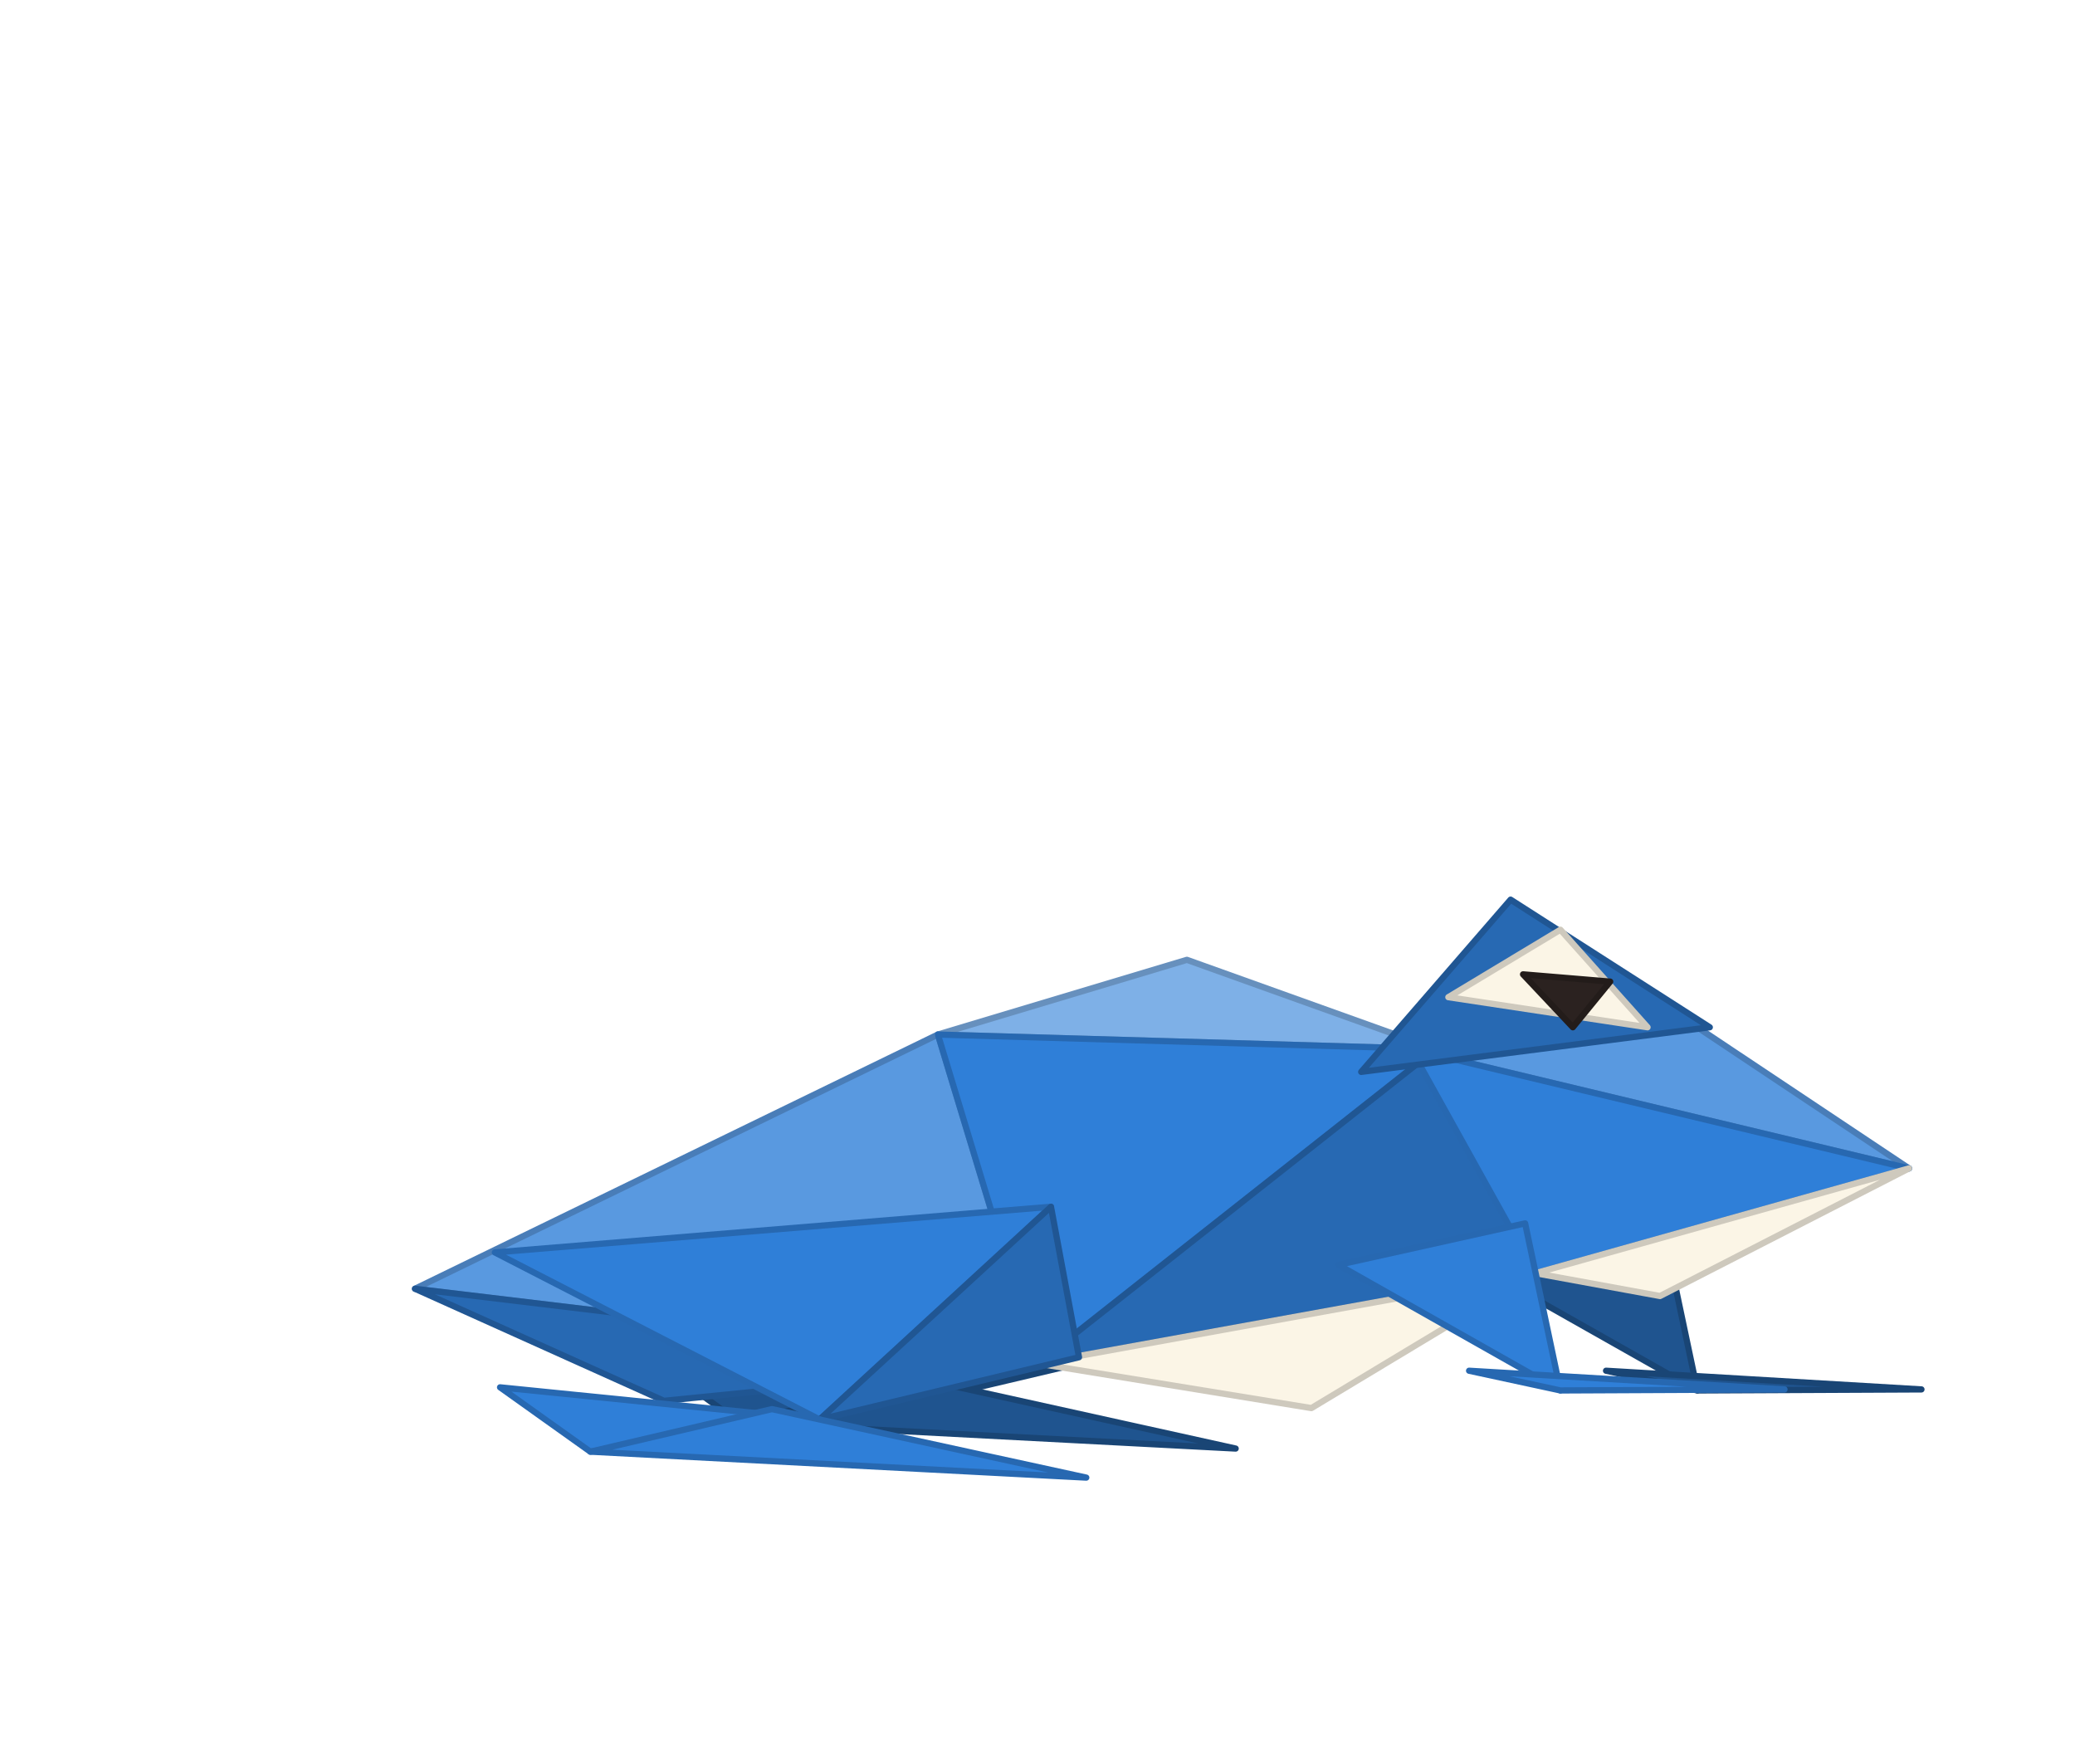
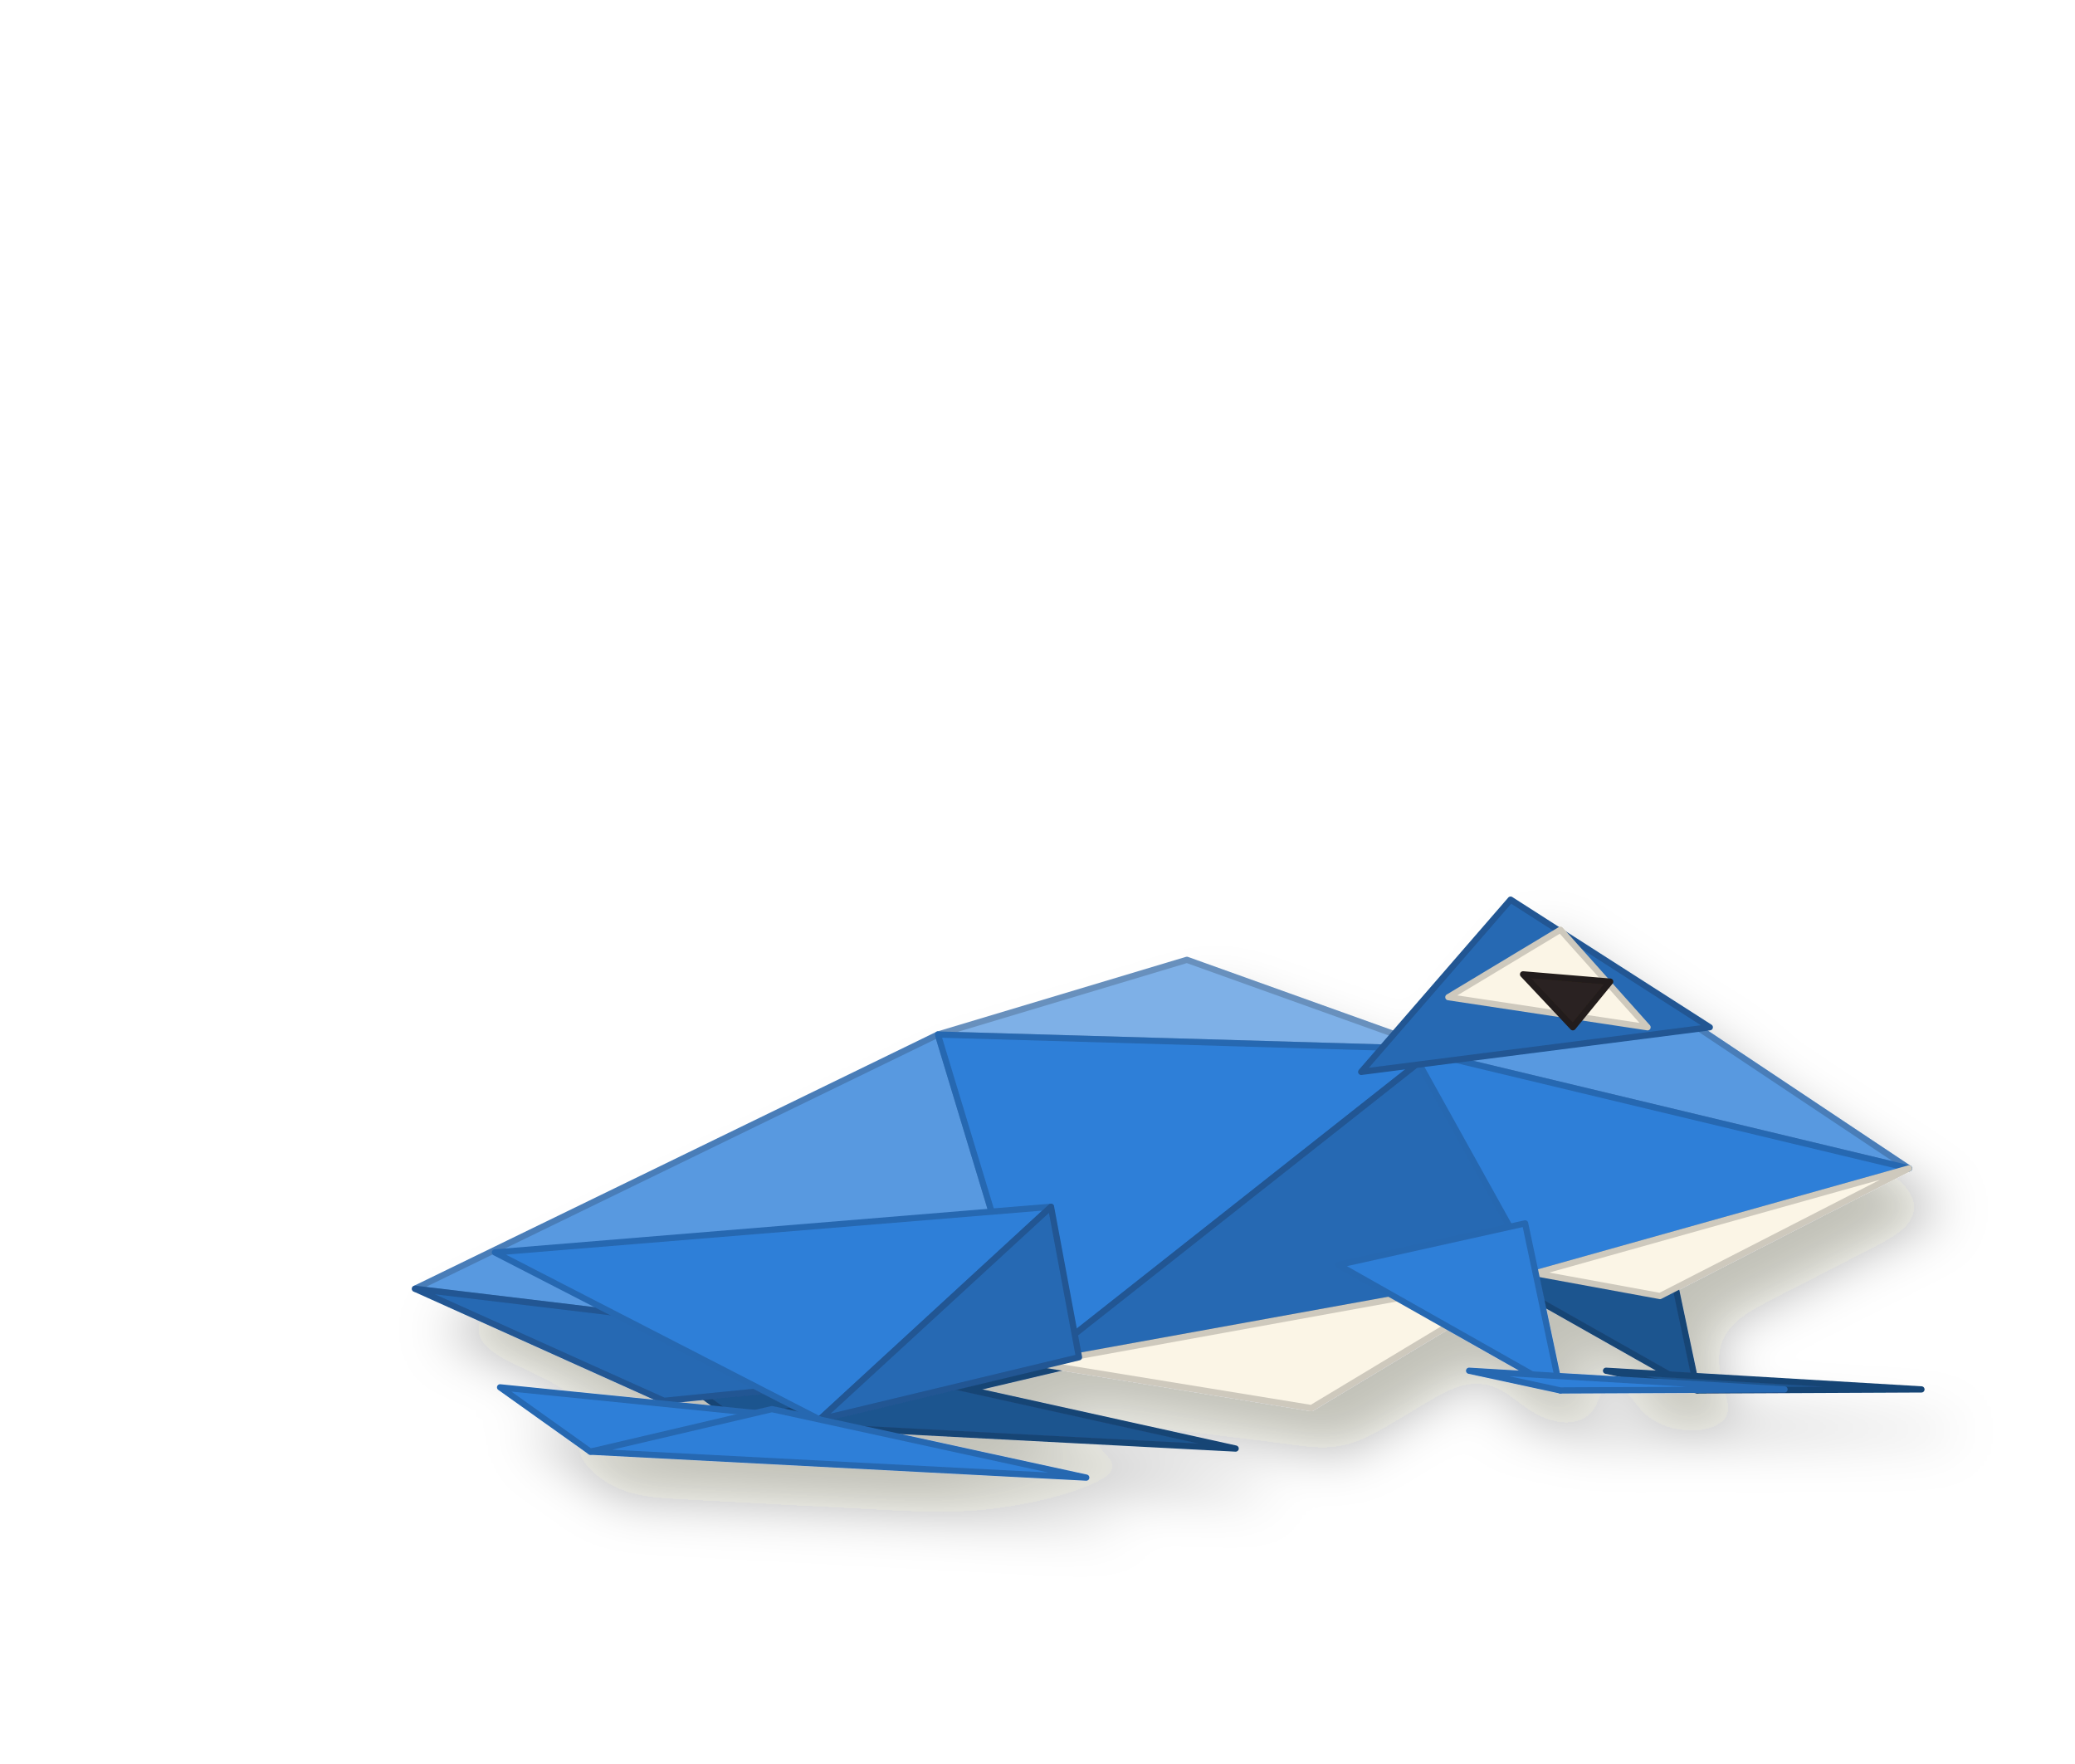
<svg xmlns="http://www.w3.org/2000/svg" viewBox="0 0 200 170" width="400" height="340">
-   <polygon points="62.1,117.8 115.7,113.4 93.4,133.9" fill="#1f548f" stroke="#194575" stroke-width="0.6" stroke-linejoin="round" />
-   <polygon points="115.7,113.4 118.4,128 93.4,133.9" fill="#1f548f" stroke="#194575" stroke-width="0.6" stroke-linejoin="round" />
-   <polygon points="93.4,133.9 62.6,130.8 71.3,137.1" fill="#1f548f" stroke="#194575" stroke-width="0.6" stroke-linejoin="round" />
-   <polygon points="71.3,137.1 88.8,132.9 119.1,139.6" fill="#1f548f" stroke="#194575" stroke-width="0.6" stroke-linejoin="round" />
-   <polygon points="142.2,121.9 160.2,117.9 163.6,134" fill="#1f548f" stroke="#194575" stroke-width="0.6" stroke-linejoin="round" />
-   <polygon points="163.6,134 154.8,132.1 185.2,133.9" fill="#1f548f" stroke="#194575" stroke-width="0.6" stroke-linejoin="round" />
-   <polygon points="40,124.2 90.4,99.7 100,131.4" fill="#5999e0" stroke="#497db8" stroke-width="0.6" stroke-linejoin="round" />
-   <polygon points="90.4,99.7 114.4,92.5 138.4,101.1" fill="#7eb0e7" stroke="#6790bd" stroke-width="0.6" stroke-linejoin="round" />
-   <polygon points="90.4,99.7 138.4,101.1 100,131.4" fill="#2f7fd8" stroke="#2768b1" stroke-width="0.6" stroke-linejoin="round" />
-   <polygon points="138.4,101.1 148,122.7 100,131.4" fill="#2769b3" stroke="#205693" stroke-width="0.6" stroke-linejoin="round" />
-   <polygon points="40,124.2 100,131.4 64,135" fill="#2769b3" stroke="#205693" stroke-width="0.6" stroke-linejoin="round" />
-   <polygon points="100,131.4 148,122.7 126.4,135.7" fill="#fbf5e6" stroke="#cec9bd" stroke-width="0.6" stroke-linejoin="round" />
-   <polygon points="136,101.1 162.4,98.2 184,112.6" fill="#5999e0" stroke="#497db8" stroke-width="0.6" stroke-linejoin="round" />
-   <polygon points="136,101.1 184,112.6 148,122.7" fill="#2f7fd8" stroke="#2768b1" stroke-width="0.6" stroke-linejoin="round" />
-   <polygon points="148,122.7 184,112.6 160,124.9" fill="#fbf5e6" stroke="#cec9bd" stroke-width="0.6" stroke-linejoin="round" />
-   <polygon points="131.2,103.3 145.6,86.7 164.8,99" fill="#2769b3" stroke="#205693" stroke-width="0.6" stroke-linejoin="round" />
-   <polygon points="139.6,96.1 150.4,89.6 158.8,99" fill="#fbf5e6" stroke="#cec9bd" stroke-width="0.6" stroke-linejoin="round" />
-   <polygon points="146.8,93.9 155.2,94.6 151.6,99" fill="#2b2220" stroke="#231c1a" stroke-width="0.6" stroke-linejoin="round" />
-   <polygon points="47.7,120.7 101.3,116.3 79,136.8" fill="#2f7fd8" stroke="#2768b1" stroke-width="0.6" stroke-linejoin="round" />
-   <polygon points="101.3,116.3 104,130.8 79,136.8" fill="#2769b3" stroke="#205693" stroke-width="0.6" stroke-linejoin="round" />
-   <polygon points="79,136.8 48.2,133.7 56.9,139.9" fill="#2f7fd8" stroke="#2768b1" stroke-width="0.6" stroke-linejoin="round" />
-   <polygon points="56.9,139.9 74.4,135.8 104.7,142.4" fill="#2f7fd8" stroke="#2768b1" stroke-width="0.6" stroke-linejoin="round" />
-   <polygon points="129,121.9 147,117.9 150.4,134" fill="#2f7fd8" stroke="#2768b1" stroke-width="0.6" stroke-linejoin="round" />
-   <polygon points="150.4,134 141.6,132.1 172,133.9" fill="#2f7fd8" stroke="#2768b1" stroke-width="0.6" stroke-linejoin="round" />
+   <filter id="papier-J2-grenouille-atterrissage" x="-20%" y="-20%" width="140%" height="145%" color-interpolation-filters="sRGB">
+     <feTurbulence type="fractalNoise" baseFrequency="0.85" numOctaves="3" seed="4" result="bruit" />
+     <feDiffuseLighting in="bruit" lighting-color="#fff" surfaceScale="0.3" diffuseConstant="1.16" result="relief">
+       <feDistantLight azimuth="225" elevation="60" />
+     </feDiffuseLighting>
+     <feComposite in="SourceGraphic" in2="relief" operator="arithmetic" k1="1" result="feuille" />
+     <feDropShadow in="feuille" dx="3" dy="4" stdDeviation="2.5" flood-color="#1d1410" flood-opacity="0.28" />
+   </filter>
+   <g filter="url(#papier-J2-grenouille-atterrissage)">
+     <polygon points="62.1,117.8 115.7,113.4 93.4,133.9" fill="#1f548f" stroke="#194575" stroke-width="0.6" stroke-linejoin="round" />
+     <polygon points="115.7,113.4 118.4,128 93.4,133.9" fill="#1f548f" stroke="#194575" stroke-width="0.6" stroke-linejoin="round" />
+     <polygon points="93.4,133.9 62.6,130.8 71.3,137.1" fill="#1f548f" stroke="#194575" stroke-width="0.6" stroke-linejoin="round" />
+     <polygon points="71.3,137.1 88.8,132.9 119.1,139.6" fill="#1f548f" stroke="#194575" stroke-width="0.6" stroke-linejoin="round" />
+     <polygon points="142.2,121.9 160.2,117.9 163.6,134" fill="#1f548f" stroke="#194575" stroke-width="0.6" stroke-linejoin="round" />
+     <polygon points="163.6,134 154.8,132.1 185.2,133.9" fill="#1f548f" stroke="#194575" stroke-width="0.6" stroke-linejoin="round" />
+     <polygon points="40,124.2 90.4,99.7 100,131.4" fill="#5999e0" stroke="#497db8" stroke-width="0.6" stroke-linejoin="round" />
+     <polygon points="90.4,99.7 114.4,92.5 138.4,101.1" fill="#7eb0e7" stroke="#6790bd" stroke-width="0.6" stroke-linejoin="round" />
+     <polygon points="90.4,99.7 138.4,101.1 100,131.4" fill="#2f7fd8" stroke="#2768b1" stroke-width="0.6" stroke-linejoin="round" />
+     <polygon points="138.4,101.1 148,122.7 100,131.4" fill="#2769b3" stroke="#205693" stroke-width="0.6" stroke-linejoin="round" />
+     <polygon points="40,124.2 100,131.4 64,135" fill="#2769b3" stroke="#205693" stroke-width="0.6" stroke-linejoin="round" />
+     <polygon points="100,131.4 148,122.7 126.4,135.7" fill="#fbf5e6" stroke="#cec9bd" stroke-width="0.6" stroke-linejoin="round" />
+     <polygon points="136,101.1 162.4,98.2 184,112.6" fill="#5999e0" stroke="#497db8" stroke-width="0.6" stroke-linejoin="round" />
+     <polygon points="136,101.1 184,112.6 148,122.7" fill="#2f7fd8" stroke="#2768b1" stroke-width="0.6" stroke-linejoin="round" />
+     <polygon points="148,122.7 184,112.6 160,124.9" fill="#fbf5e6" stroke="#cec9bd" stroke-width="0.6" stroke-linejoin="round" />
+     <polygon points="131.2,103.3 145.6,86.7 164.8,99" fill="#2769b3" stroke="#205693" stroke-width="0.6" stroke-linejoin="round" />
+     <polygon points="139.6,96.1 150.4,89.6 158.8,99" fill="#fbf5e6" stroke="#cec9bd" stroke-width="0.6" stroke-linejoin="round" />
+     <polygon points="146.8,93.9 155.2,94.6 151.6,99" fill="#2b2220" stroke="#231c1a" stroke-width="0.6" stroke-linejoin="round" />
+     <polygon points="47.7,120.7 101.3,116.3 79,136.8" fill="#2f7fd8" stroke="#2768b1" stroke-width="0.6" stroke-linejoin="round" />
+     <polygon points="101.3,116.3 104,130.8 79,136.8" fill="#2769b3" stroke="#205693" stroke-width="0.6" stroke-linejoin="round" />
+     <polygon points="79,136.8 48.2,133.7 56.9,139.9" fill="#2f7fd8" stroke="#2768b1" stroke-width="0.6" stroke-linejoin="round" />
+     <polygon points="56.9,139.9 74.4,135.8 104.7,142.4" fill="#2f7fd8" stroke="#2768b1" stroke-width="0.6" stroke-linejoin="round" />
+     <polygon points="129,121.9 147,117.9 150.4,134" fill="#2f7fd8" stroke="#2768b1" stroke-width="0.6" stroke-linejoin="round" />
+     <polygon points="150.4,134 141.6,132.1 172,133.9" fill="#2f7fd8" stroke="#2768b1" stroke-width="0.6" stroke-linejoin="round" />
+   </g>
</svg>
